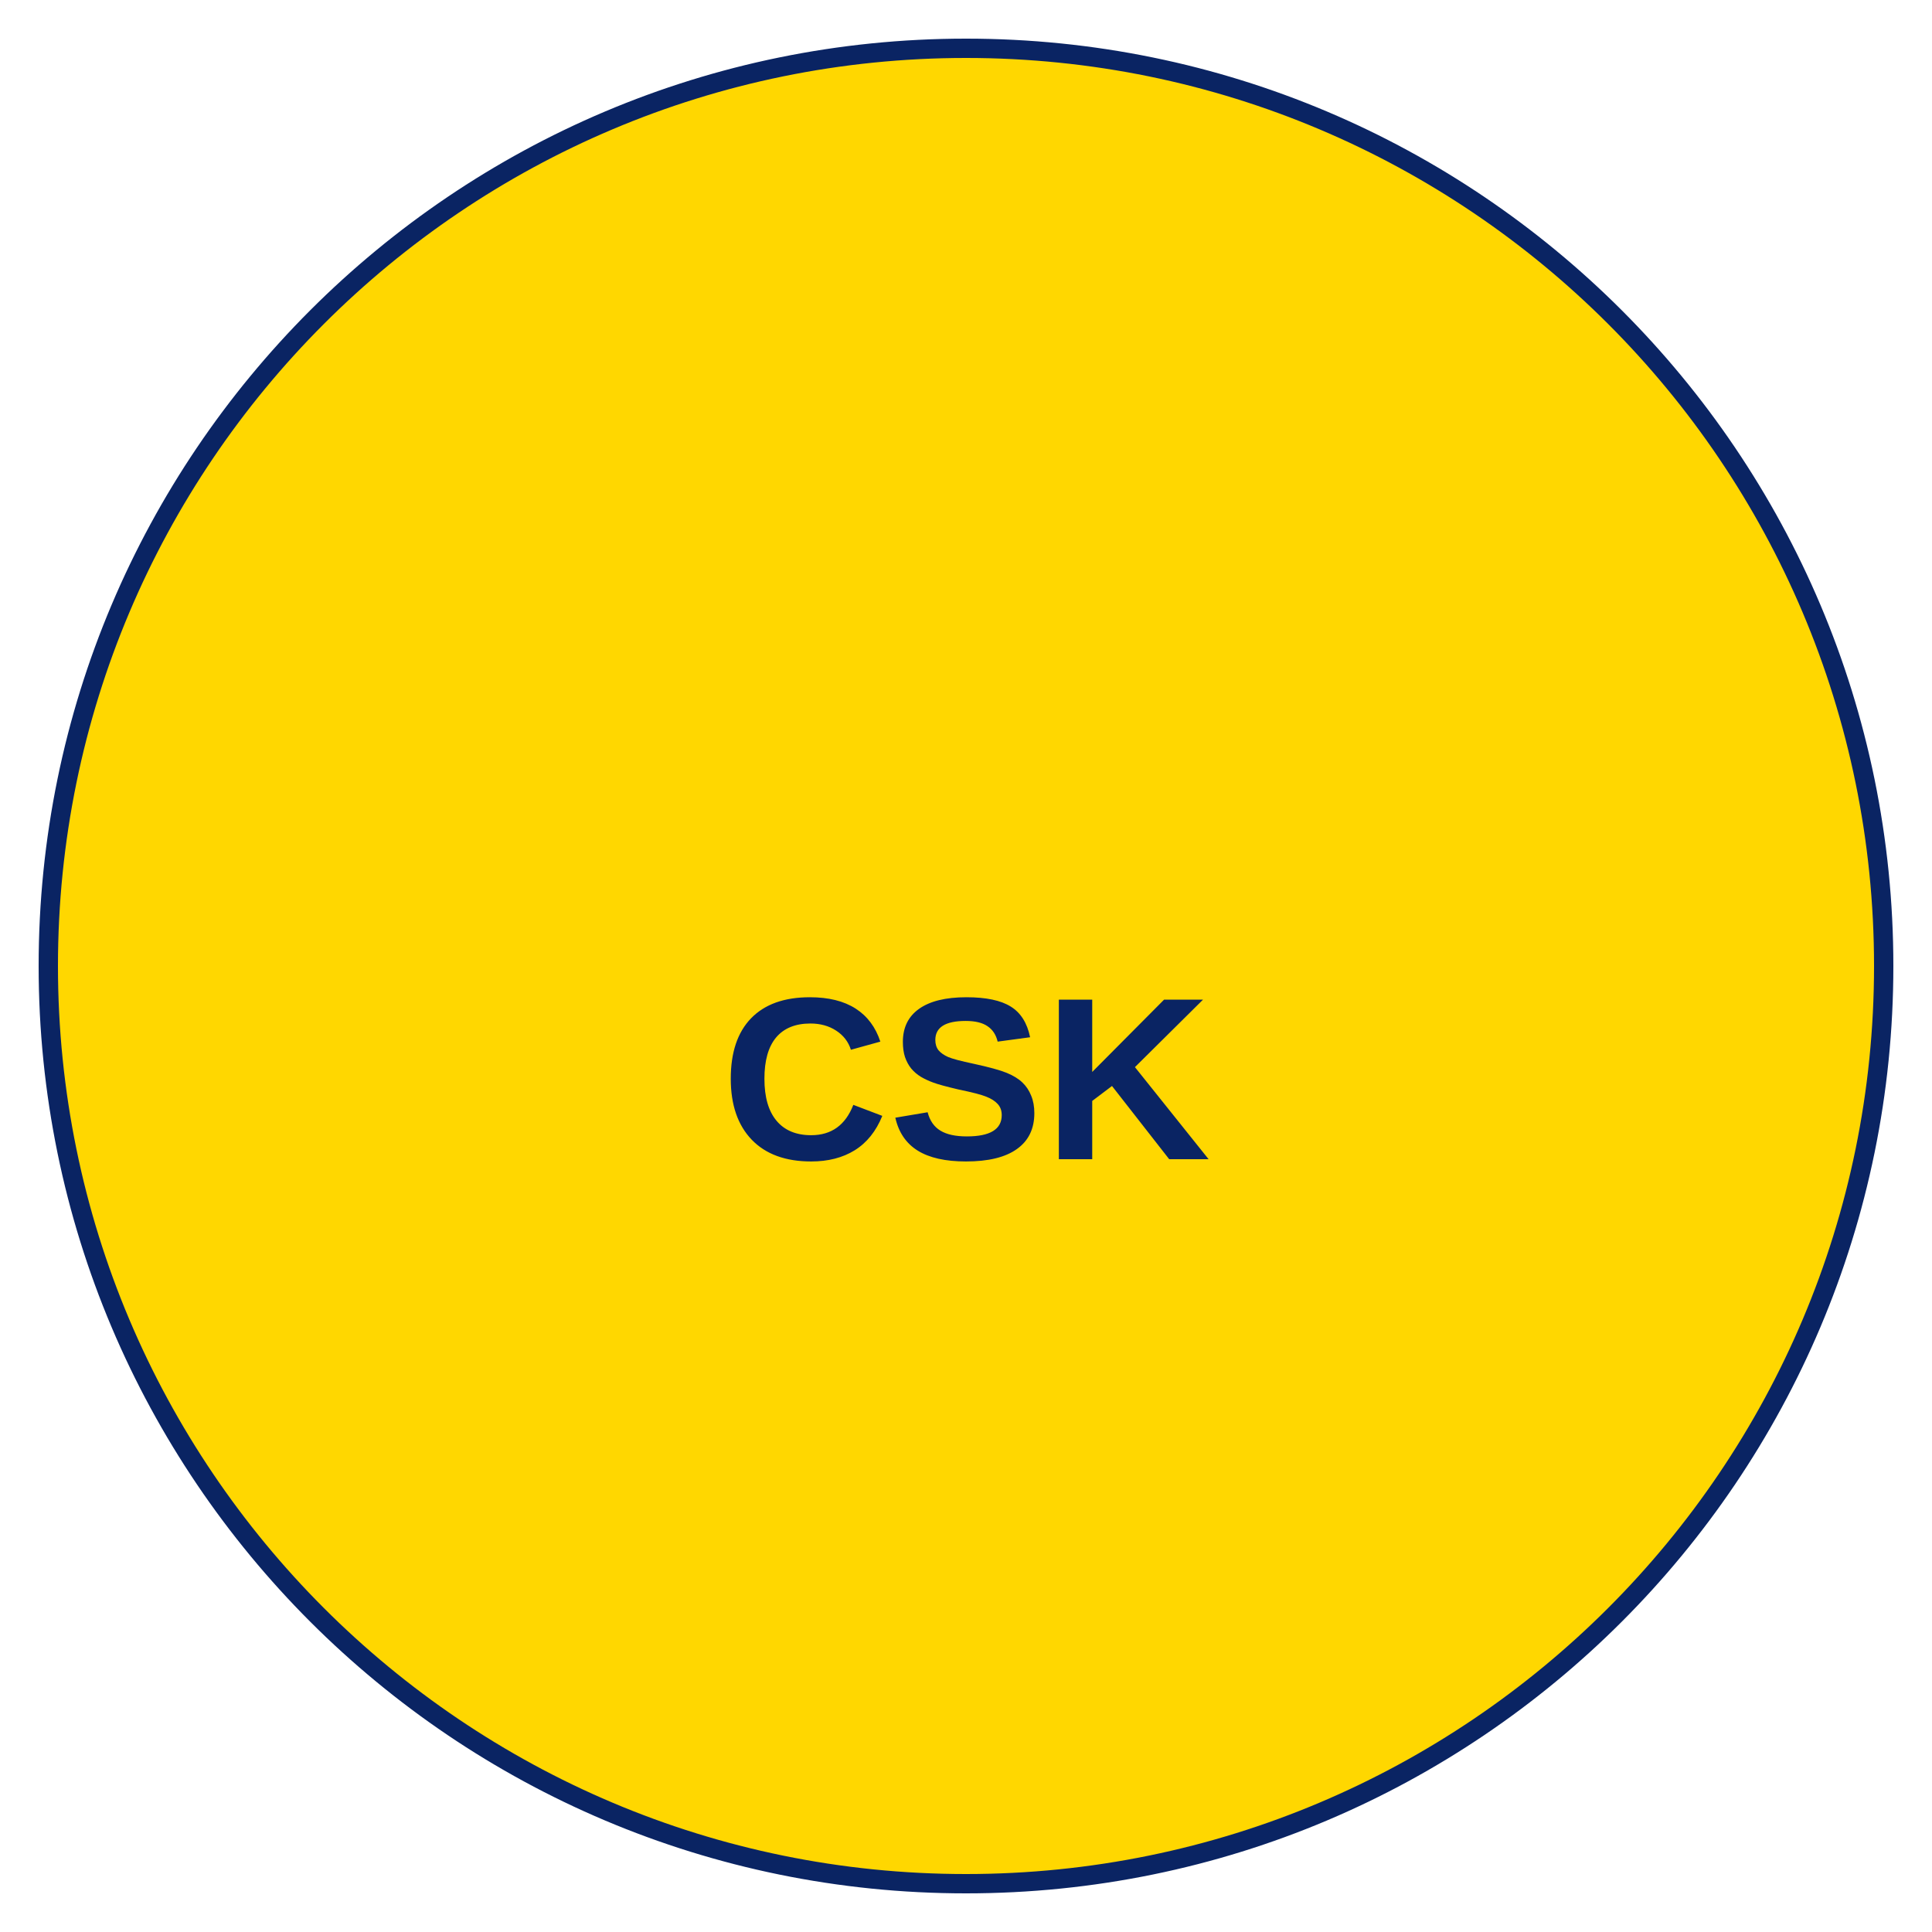
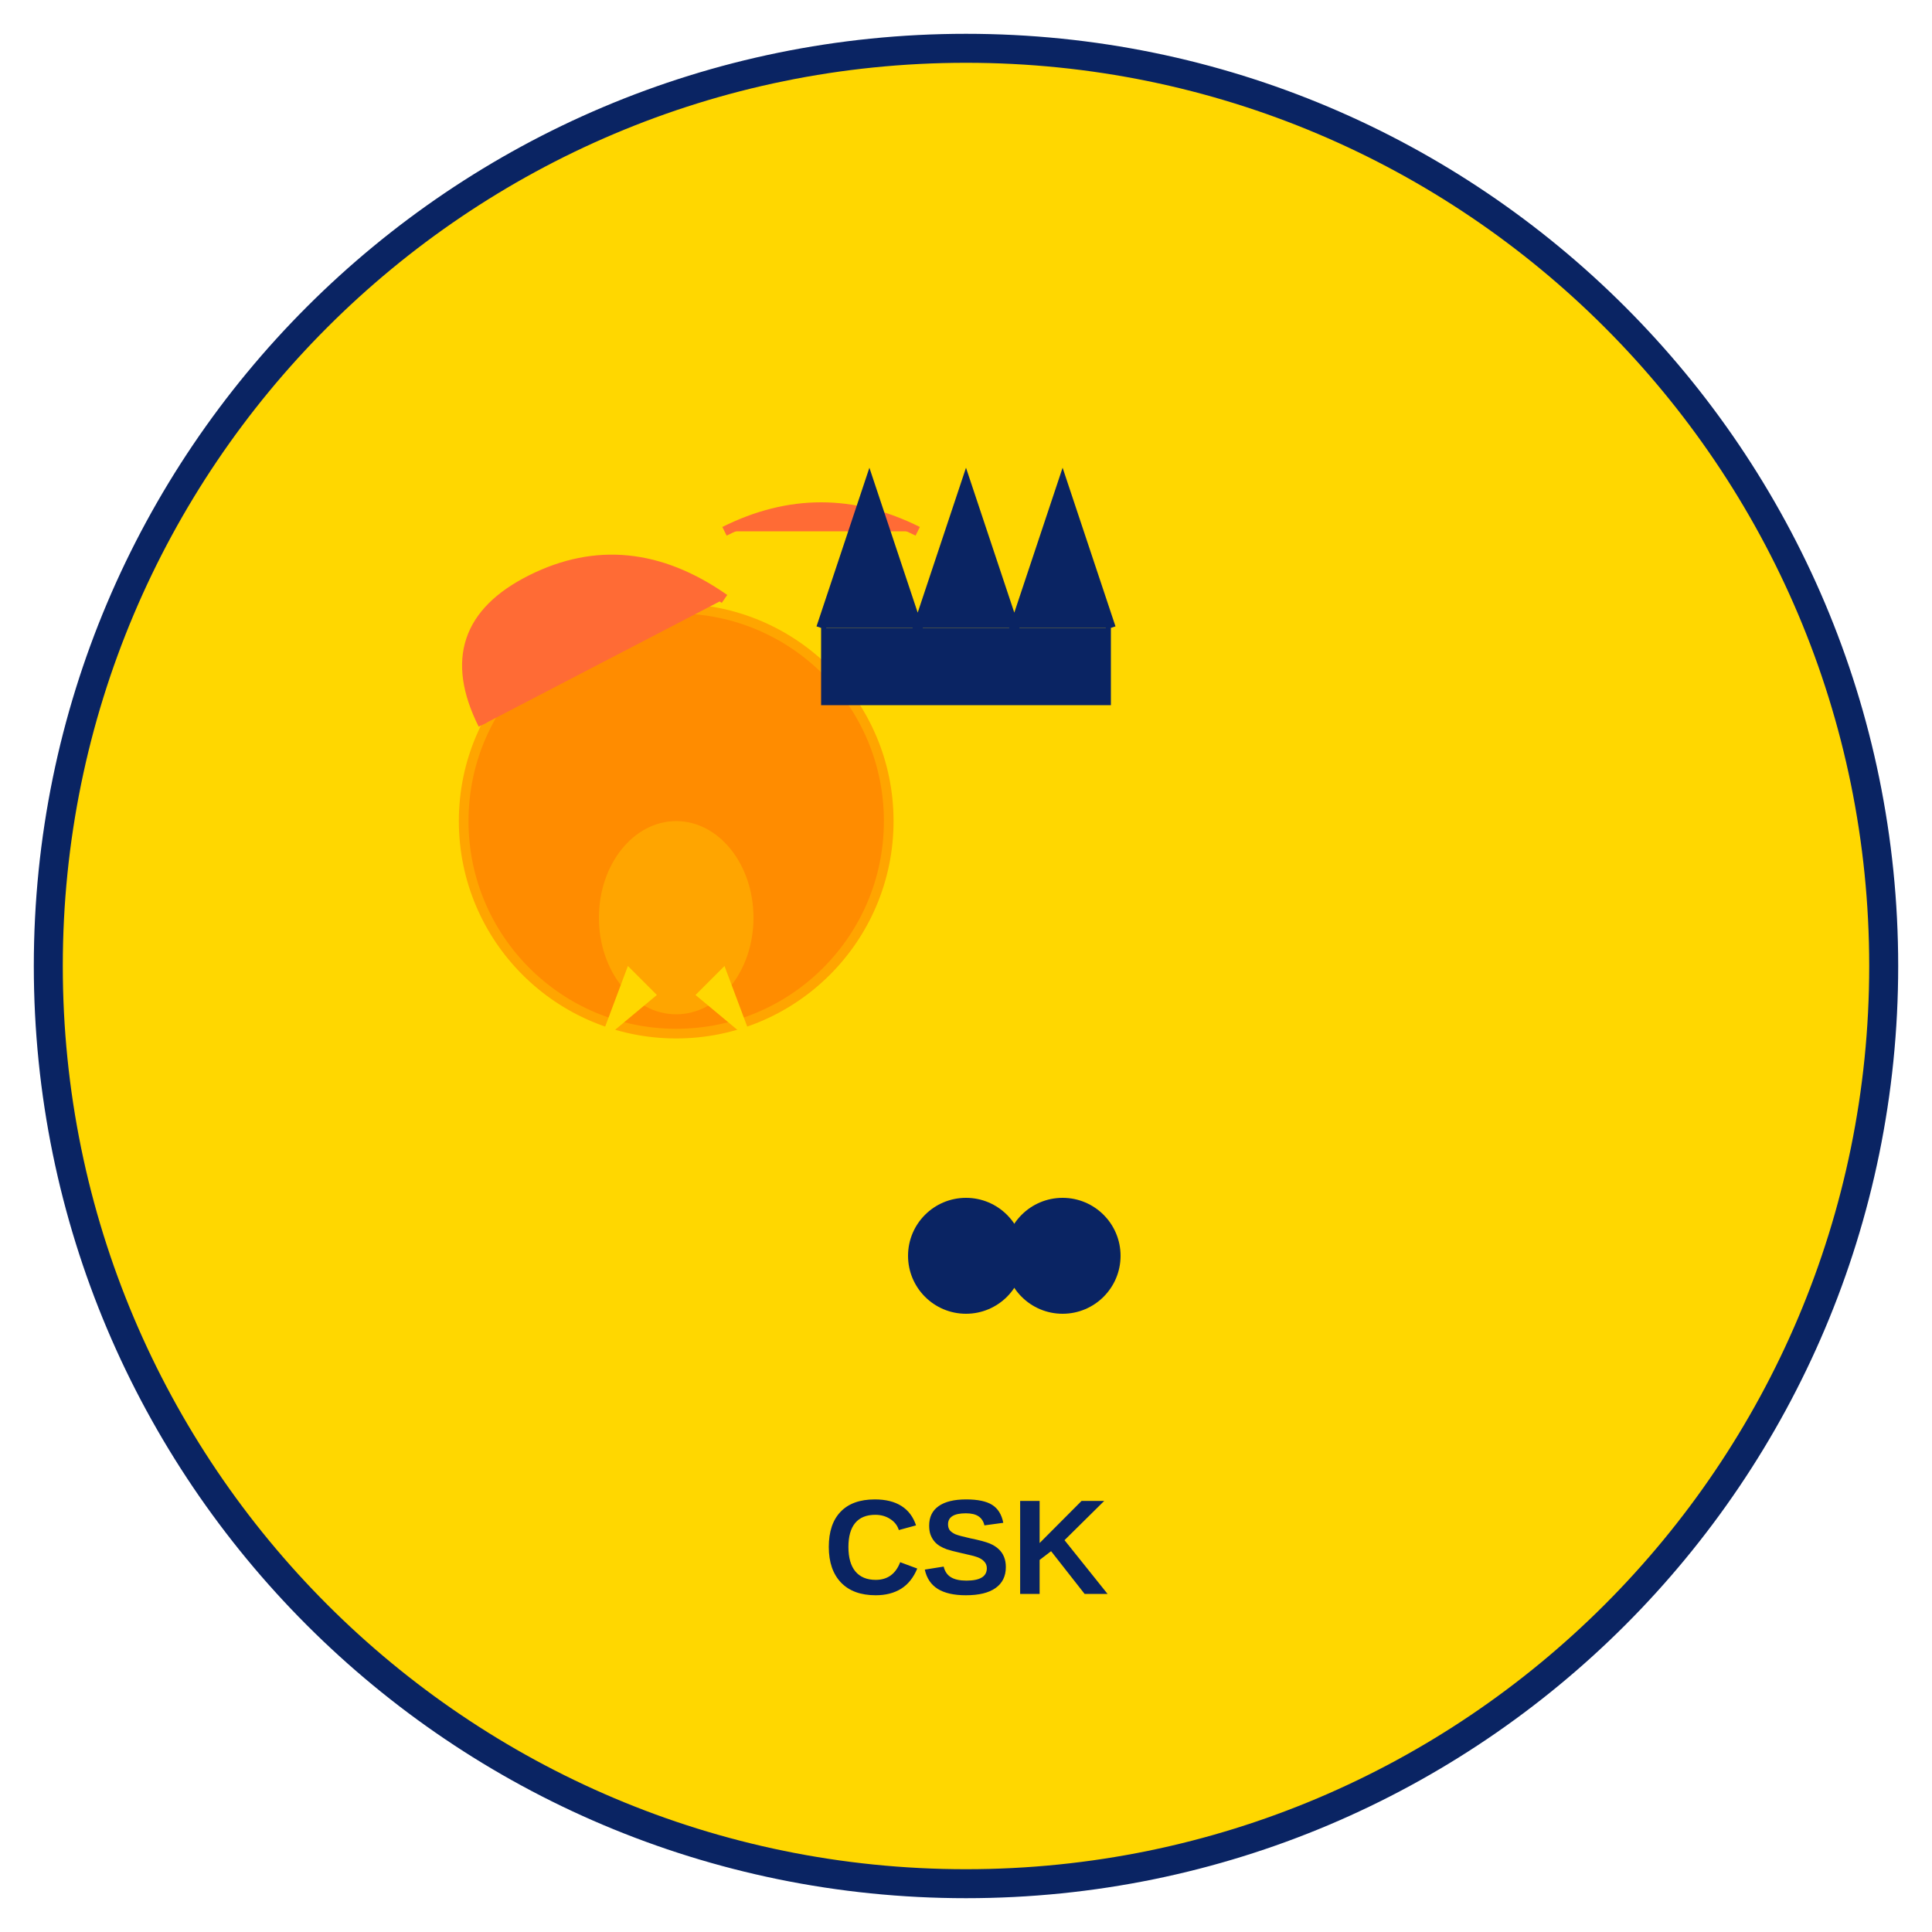
<svg xmlns="http://www.w3.org/2000/svg" viewBox="0 0 200 200">
-   <circle cx="100" cy="100" r="95" fill="#FFD700" stroke="#0A2463" stroke-width="2" />
-   <text x="100" y="120" font-family="Arial, sans-serif" font-size="24" font-weight="bold" text-anchor="middle" fill="#0A2463">CSK</text>
+   <circle cx="100" cy="100" r="95" fill="#FFD700" stroke="#0A2463" stroke-width="3" />
+   <circle cx="70" cy="85" r="22" fill="#FF8C00" stroke="#FFA500" stroke-width="1" />
+   <path d="M 50 75 Q 45 65 55 60 Q 65 55 75 62" fill="#FF6B35" stroke="#FF6B35" stroke-width="1" />
+   <path d="M 75 55 Q 85 50 95 55" fill="#FF6B35" stroke="#FF6B35" stroke-width="1" />
+   <ellipse cx="70" cy="95" rx="8" ry="10" fill="#FFA500" />
+   <polygon points="65,100 62,108 68,103" fill="#FFD700" />
+   <polygon points="75,100 78,108 72,103" fill="#FFD700" />
+   <path d="M 85 65 L 90 50 L 95 65 L 100 50 L 105 65 L 110 50 L 115 65" fill="#0A2463" stroke="#0A2463" stroke-width="1" />
+   <rect x="85" y="65" width="30" height="8" fill="#0A2463" />
+   <circle cx="100" cy="130" r="6" fill="#0A2463" />
+   <circle cx="110" cy="130" r="6" fill="#0A2463" />
+   <text x="100" y="165" font-family="Arial, sans-serif" font-size="14" font-weight="bold" text-anchor="middle" fill="#0A2463">CSK</text>
</svg>
